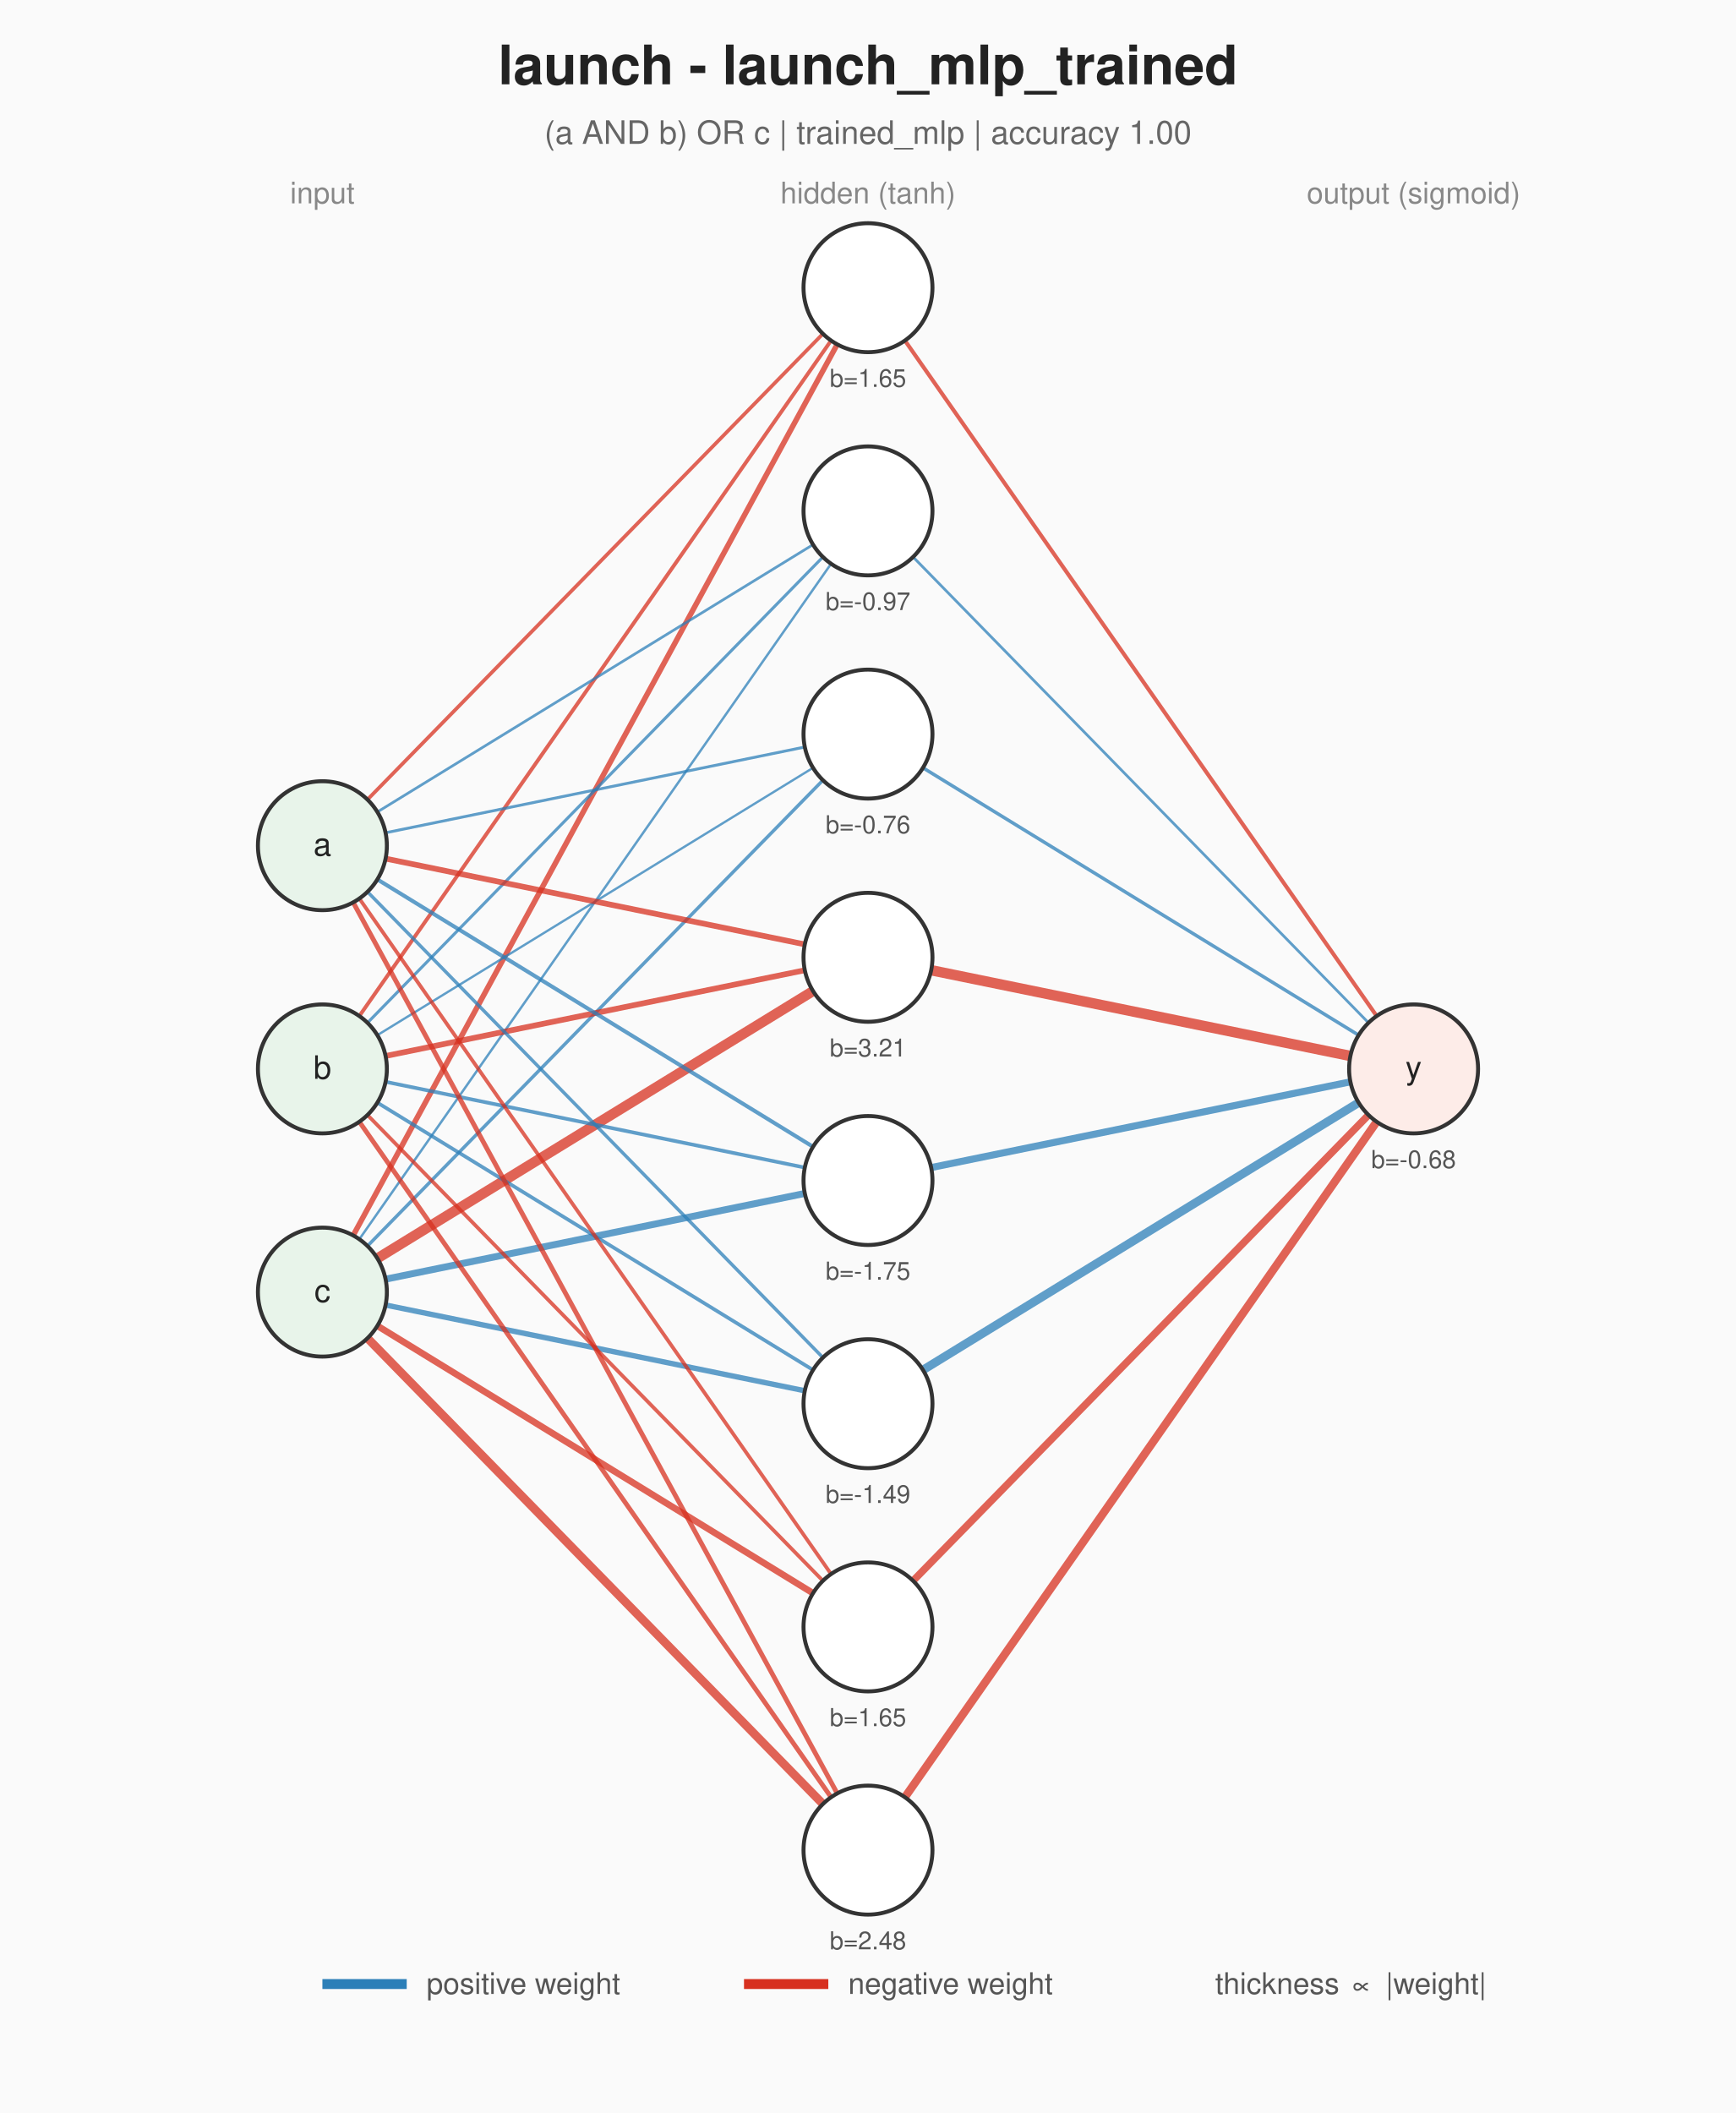
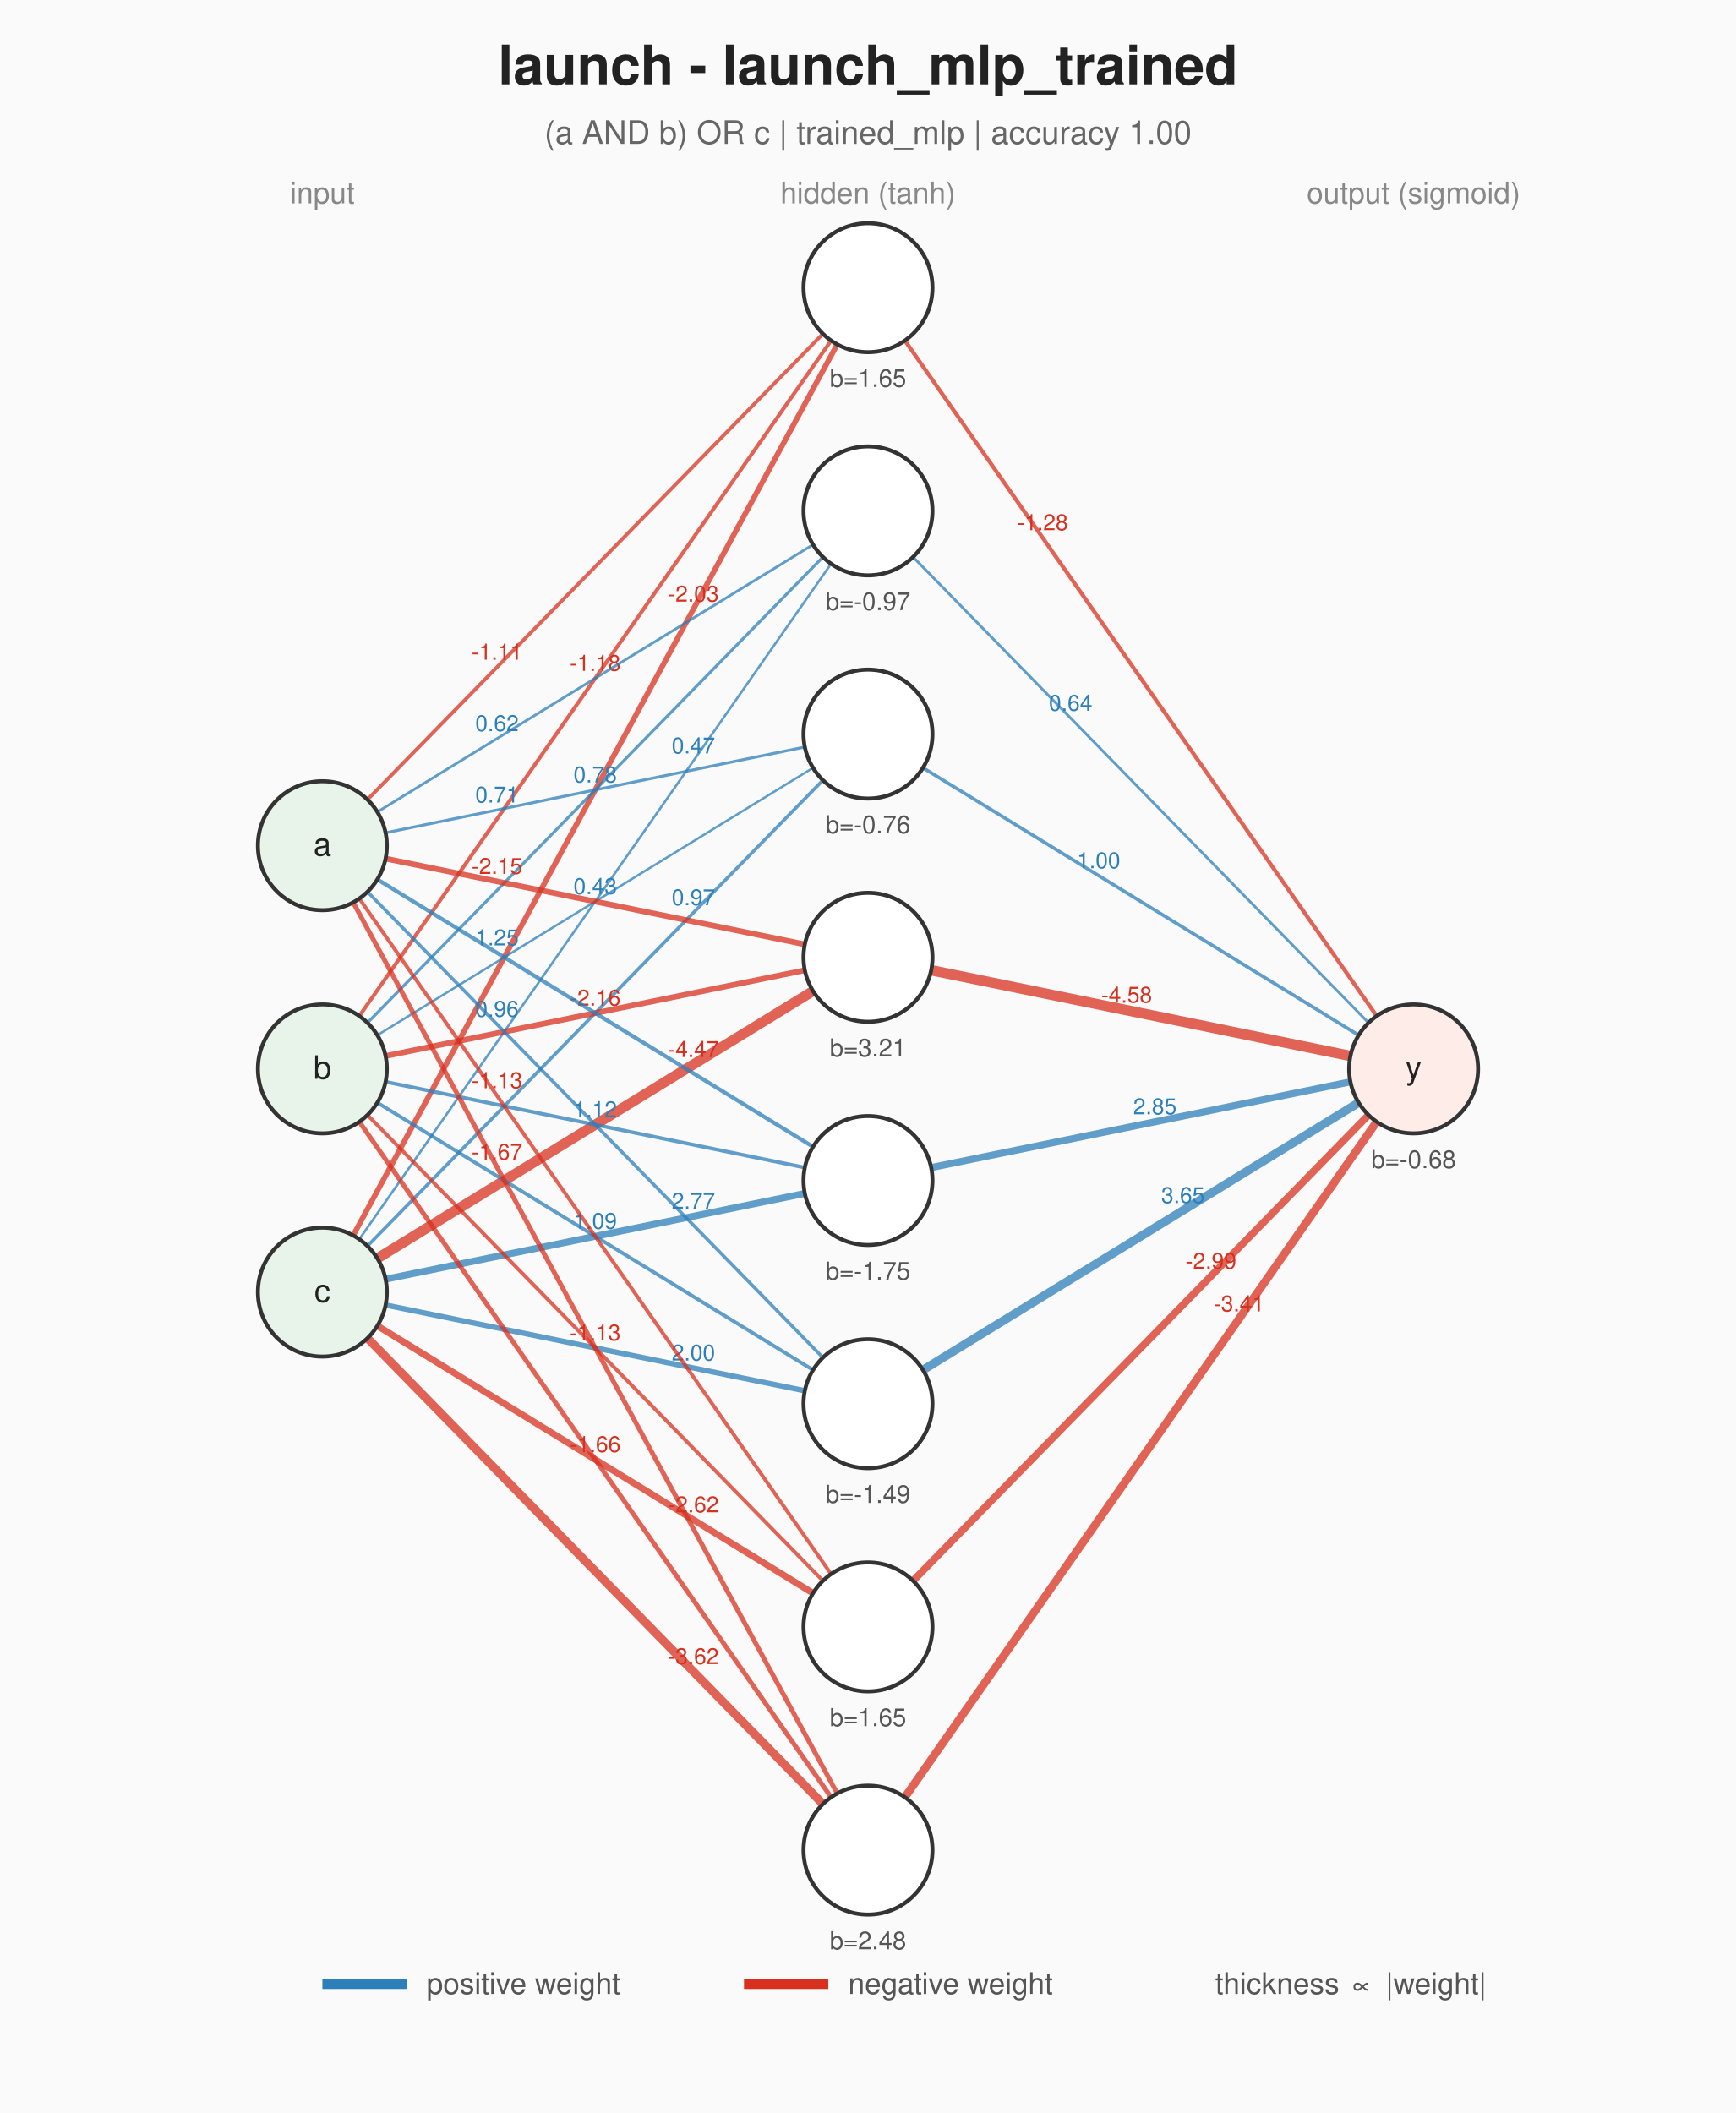
<svg xmlns="http://www.w3.org/2000/svg" width="700" height="852" viewBox="0 0 700 852" font-family="Helvetica, Arial, sans-serif">
  <rect width="700" height="852" fill="#fafafa" />
  <text x="350.0" y="34" text-anchor="middle" font-size="22" font-weight="bold" fill="#222">launch - launch_mlp_trained</text>
  <text x="350.0" y="58" text-anchor="middle" font-size="13" fill="#666">(a AND b) OR c  |  trained_mlp  |  accuracy 1.00</text>
  <line x1="130.0" y1="341.0" x2="350.0" y2="116.0" stroke="#d7301f" stroke-width="1.47" stroke-opacity="0.75" />
+   <text x="200.4" y="266.0" text-anchor="middle" font-size="9" fill="#d7301f">-1.11</text>
  <line x1="130.0" y1="431.0" x2="350.0" y2="116.0" stroke="#d7301f" stroke-width="1.53" stroke-opacity="0.75" />
+   <text x="240.0" y="270.5" text-anchor="middle" font-size="9" fill="#d7301f">-1.18</text>
  <line x1="130.0" y1="521.0" x2="350.0" y2="116.0" stroke="#d7301f" stroke-width="2.19" stroke-opacity="0.75" />
+   <text x="279.6" y="242.6" text-anchor="middle" font-size="9" fill="#d7301f">-2.03</text>
  <line x1="130.0" y1="341.0" x2="350.0" y2="206.0" stroke="#2c7fb8" stroke-width="1.08" stroke-opacity="0.75" />
+   <text x="200.4" y="294.8" text-anchor="middle" font-size="9" fill="#2c7fb8">0.62</text>
  <line x1="130.0" y1="431.0" x2="350.0" y2="206.0" stroke="#2c7fb8" stroke-width="1.21" stroke-opacity="0.75" />
+   <text x="240.0" y="315.5" text-anchor="middle" font-size="9" fill="#2c7fb8">0.78</text>
  <line x1="130.0" y1="521.0" x2="350.0" y2="206.0" stroke="#2c7fb8" stroke-width="0.97" stroke-opacity="0.75" />
+   <text x="279.6" y="303.8" text-anchor="middle" font-size="9" fill="#2c7fb8">0.47</text>
  <line x1="130.0" y1="341.0" x2="350.0" y2="296.0" stroke="#2c7fb8" stroke-width="1.16" stroke-opacity="0.75" />
+   <text x="200.4" y="323.6" text-anchor="middle" font-size="9" fill="#2c7fb8">0.71</text>
  <line x1="130.0" y1="431.0" x2="350.0" y2="296.0" stroke="#2c7fb8" stroke-width="0.93" stroke-opacity="0.75" />
+   <text x="240.0" y="360.5" text-anchor="middle" font-size="9" fill="#2c7fb8">0.43</text>
  <line x1="130.0" y1="521.0" x2="350.0" y2="296.0" stroke="#2c7fb8" stroke-width="1.36" stroke-opacity="0.75" />
+   <text x="279.6" y="365.0" text-anchor="middle" font-size="9" fill="#2c7fb8">0.97</text>
  <line x1="130.0" y1="341.0" x2="350.0" y2="386.0" stroke="#d7301f" stroke-width="2.29" stroke-opacity="0.75" />
+   <text x="200.4" y="352.4" text-anchor="middle" font-size="9" fill="#d7301f">-2.15</text>
  <line x1="130.0" y1="431.0" x2="350.0" y2="386.0" stroke="#d7301f" stroke-width="2.29" stroke-opacity="0.75" />
+   <text x="240.0" y="405.5" text-anchor="middle" font-size="9" fill="#d7301f">-2.16</text>
  <line x1="130.0" y1="521.0" x2="350.0" y2="386.0" stroke="#d7301f" stroke-width="4.11" stroke-opacity="0.75" />
+   <text x="279.6" y="426.2" text-anchor="middle" font-size="9" fill="#d7301f">-4.47</text>
  <line x1="130.0" y1="341.0" x2="350.0" y2="476.0" stroke="#2c7fb8" stroke-width="1.59" stroke-opacity="0.75" />
+   <text x="200.4" y="381.2" text-anchor="middle" font-size="9" fill="#2c7fb8">1.25</text>
  <line x1="130.0" y1="431.0" x2="350.0" y2="476.0" stroke="#2c7fb8" stroke-width="1.48" stroke-opacity="0.75" />
+   <text x="240.0" y="450.5" text-anchor="middle" font-size="9" fill="#2c7fb8">1.12</text>
  <line x1="130.0" y1="521.0" x2="350.0" y2="476.0" stroke="#2c7fb8" stroke-width="2.78" stroke-opacity="0.75" />
+   <text x="279.6" y="487.4" text-anchor="middle" font-size="9" fill="#2c7fb8">2.77</text>
  <line x1="130.0" y1="341.0" x2="350.0" y2="566.0" stroke="#2c7fb8" stroke-width="1.36" stroke-opacity="0.75" />
+   <text x="200.4" y="410.0" text-anchor="middle" font-size="9" fill="#2c7fb8">0.96</text>
  <line x1="130.0" y1="431.0" x2="350.0" y2="566.0" stroke="#2c7fb8" stroke-width="1.46" stroke-opacity="0.75" />
+   <text x="240.0" y="495.5" text-anchor="middle" font-size="9" fill="#2c7fb8">1.09</text>
  <line x1="130.0" y1="521.0" x2="350.0" y2="566.0" stroke="#2c7fb8" stroke-width="2.17" stroke-opacity="0.75" />
+   <text x="279.6" y="548.6" text-anchor="middle" font-size="9" fill="#2c7fb8">2.00</text>
  <line x1="130.0" y1="341.0" x2="350.0" y2="656.0" stroke="#d7301f" stroke-width="1.49" stroke-opacity="0.75" />
+   <text x="200.4" y="438.8" text-anchor="middle" font-size="9" fill="#d7301f">-1.13</text>
  <line x1="130.0" y1="431.0" x2="350.0" y2="656.0" stroke="#d7301f" stroke-width="1.49" stroke-opacity="0.75" />
+   <text x="240.0" y="540.5" text-anchor="middle" font-size="9" fill="#d7301f">-1.13</text>
  <line x1="130.0" y1="521.0" x2="350.0" y2="656.0" stroke="#d7301f" stroke-width="2.66" stroke-opacity="0.75" />
+   <text x="279.6" y="609.8" text-anchor="middle" font-size="9" fill="#d7301f">-2.62</text>
  <line x1="130.0" y1="341.0" x2="350.0" y2="746.0" stroke="#d7301f" stroke-width="1.92" stroke-opacity="0.75" />
+   <text x="200.4" y="467.6" text-anchor="middle" font-size="9" fill="#d7301f">-1.67</text>
  <line x1="130.0" y1="431.0" x2="350.0" y2="746.0" stroke="#d7301f" stroke-width="1.90" stroke-opacity="0.75" />
+   <text x="240.0" y="585.5" text-anchor="middle" font-size="9" fill="#d7301f">-1.66</text>
  <line x1="130.0" y1="521.0" x2="350.0" y2="746.0" stroke="#d7301f" stroke-width="3.45" stroke-opacity="0.75" />
+   <text x="279.6" y="671.0" text-anchor="middle" font-size="9" fill="#d7301f">-3.62</text>
  <line x1="350.0" y1="116.0" x2="570.0" y2="431.0" stroke="#d7301f" stroke-width="1.61" stroke-opacity="0.75" />
+   <text x="420.4" y="213.8" text-anchor="middle" font-size="9" fill="#d7301f">-1.28</text>
  <line x1="350.0" y1="206.0" x2="570.0" y2="431.0" stroke="#2c7fb8" stroke-width="1.10" stroke-opacity="0.75" />
+   <text x="431.7" y="286.6" text-anchor="middle" font-size="9" fill="#2c7fb8">0.64</text>
  <line x1="350.0" y1="296.0" x2="570.0" y2="431.0" stroke="#2c7fb8" stroke-width="1.38" stroke-opacity="0.75" />
+   <text x="443.0" y="350.1" text-anchor="middle" font-size="9" fill="#2c7fb8">1.00</text>
  <line x1="350.0" y1="386.0" x2="570.0" y2="431.0" stroke="#d7301f" stroke-width="4.20" stroke-opacity="0.75" />
+   <text x="454.3" y="404.3" text-anchor="middle" font-size="9" fill="#d7301f">-4.58</text>
  <line x1="350.0" y1="476.0" x2="570.0" y2="431.0" stroke="#2c7fb8" stroke-width="2.84" stroke-opacity="0.75" />
+   <text x="465.7" y="449.3" text-anchor="middle" font-size="9" fill="#2c7fb8">2.85</text>
  <line x1="350.0" y1="566.0" x2="570.0" y2="431.0" stroke="#2c7fb8" stroke-width="3.47" stroke-opacity="0.75" />
+   <text x="477.0" y="485.1" text-anchor="middle" font-size="9" fill="#2c7fb8">3.65</text>
  <line x1="350.0" y1="656.0" x2="570.0" y2="431.0" stroke="#d7301f" stroke-width="2.95" stroke-opacity="0.75" />
+   <text x="488.3" y="511.6" text-anchor="middle" font-size="9" fill="#d7301f">-2.99</text>
  <line x1="350.0" y1="746.0" x2="570.0" y2="431.0" stroke="#d7301f" stroke-width="3.28" stroke-opacity="0.75" />
+   <text x="499.6" y="528.8" text-anchor="middle" font-size="9" fill="#d7301f">-3.41</text>
  <circle cx="130.0" cy="341.0" r="26" fill="#e8f4ea" stroke="#333333" stroke-width="1.6" />
  <text x="130.0" y="345.0" text-anchor="middle" font-size="13" fill="#222">a</text>
  <circle cx="130.0" cy="431.0" r="26" fill="#e8f4ea" stroke="#333333" stroke-width="1.6" />
  <text x="130.0" y="435.0" text-anchor="middle" font-size="13" fill="#222">b</text>
  <circle cx="130.0" cy="521.0" r="26" fill="#e8f4ea" stroke="#333333" stroke-width="1.6" />
  <text x="130.0" y="525.0" text-anchor="middle" font-size="13" fill="#222">c</text>
  <text x="130.0" y="82.0" text-anchor="middle" font-size="12" fill="#888">input</text>
  <circle cx="350.0" cy="116.0" r="26" fill="#ffffff" stroke="#333333" stroke-width="1.6" />
  <text x="350.0" y="156.0" text-anchor="middle" font-size="10" fill="#555">b=1.65</text>
  <circle cx="350.0" cy="206.0" r="26" fill="#ffffff" stroke="#333333" stroke-width="1.6" />
  <text x="350.0" y="246.0" text-anchor="middle" font-size="10" fill="#555">b=-0.97</text>
  <circle cx="350.0" cy="296.0" r="26" fill="#ffffff" stroke="#333333" stroke-width="1.6" />
  <text x="350.0" y="336.0" text-anchor="middle" font-size="10" fill="#555">b=-0.76</text>
  <circle cx="350.0" cy="386.0" r="26" fill="#ffffff" stroke="#333333" stroke-width="1.6" />
  <text x="350.0" y="426.0" text-anchor="middle" font-size="10" fill="#555">b=3.21</text>
  <circle cx="350.0" cy="476.0" r="26" fill="#ffffff" stroke="#333333" stroke-width="1.6" />
  <text x="350.0" y="516.0" text-anchor="middle" font-size="10" fill="#555">b=-1.75</text>
  <circle cx="350.0" cy="566.0" r="26" fill="#ffffff" stroke="#333333" stroke-width="1.6" />
  <text x="350.0" y="606.0" text-anchor="middle" font-size="10" fill="#555">b=-1.49</text>
  <circle cx="350.0" cy="656.0" r="26" fill="#ffffff" stroke="#333333" stroke-width="1.6" />
  <text x="350.0" y="696.0" text-anchor="middle" font-size="10" fill="#555">b=1.65</text>
  <circle cx="350.0" cy="746.0" r="26" fill="#ffffff" stroke="#333333" stroke-width="1.6" />
  <text x="350.0" y="786.0" text-anchor="middle" font-size="10" fill="#555">b=2.48</text>
  <text x="350.0" y="82.0" text-anchor="middle" font-size="12" fill="#888">hidden (tanh)</text>
  <circle cx="570.0" cy="431.0" r="26" fill="#fdece8" stroke="#333333" stroke-width="1.6" />
  <text x="570.0" y="435.0" text-anchor="middle" font-size="13" fill="#222">y</text>
  <text x="570.0" y="471.0" text-anchor="middle" font-size="10" fill="#555">b=-0.68</text>
  <text x="570.0" y="82.0" text-anchor="middle" font-size="12" fill="#888">output (sigmoid)</text>
  <line x1="130" y1="800" x2="164" y2="800" stroke="#2c7fb8" stroke-width="4" />
  <text x="172" y="804" font-size="12" fill="#555">positive weight</text>
  <line x1="300" y1="800" x2="334" y2="800" stroke="#d7301f" stroke-width="4" />
  <text x="342" y="804" font-size="12" fill="#555">negative weight</text>
  <text x="490" y="804" font-size="12" fill="#555">thickness ∝ |weight|</text>
</svg>
